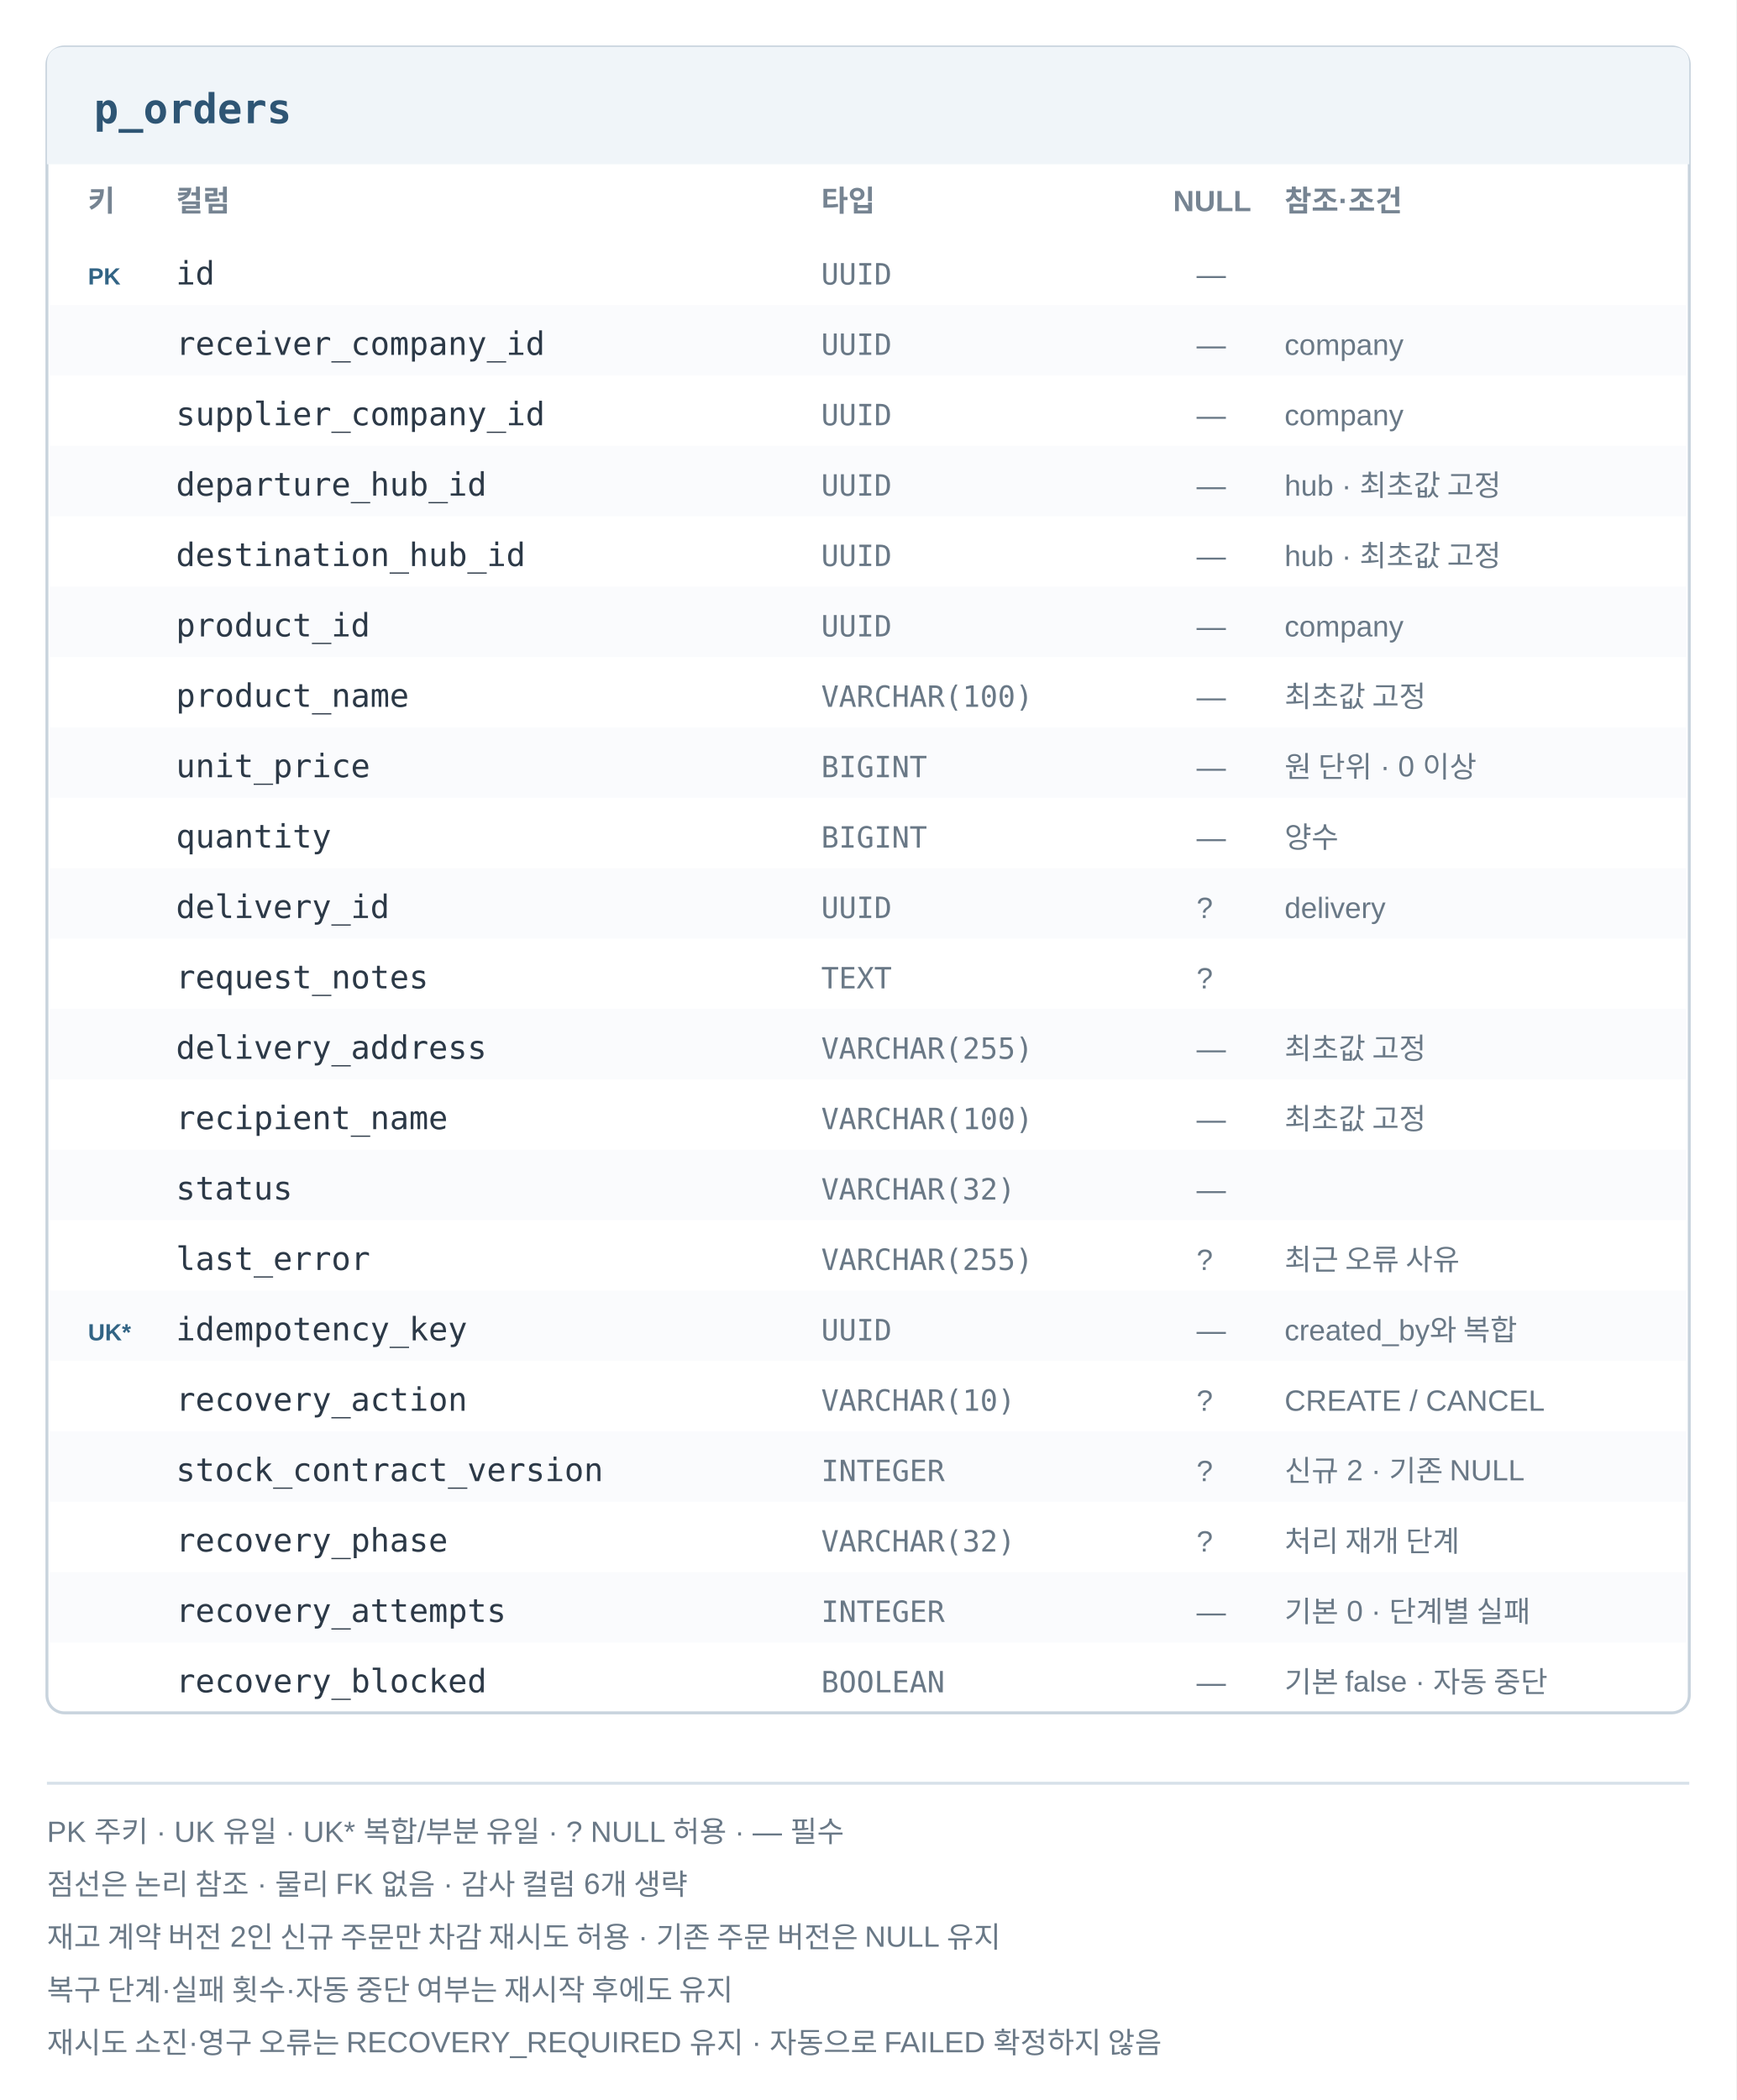
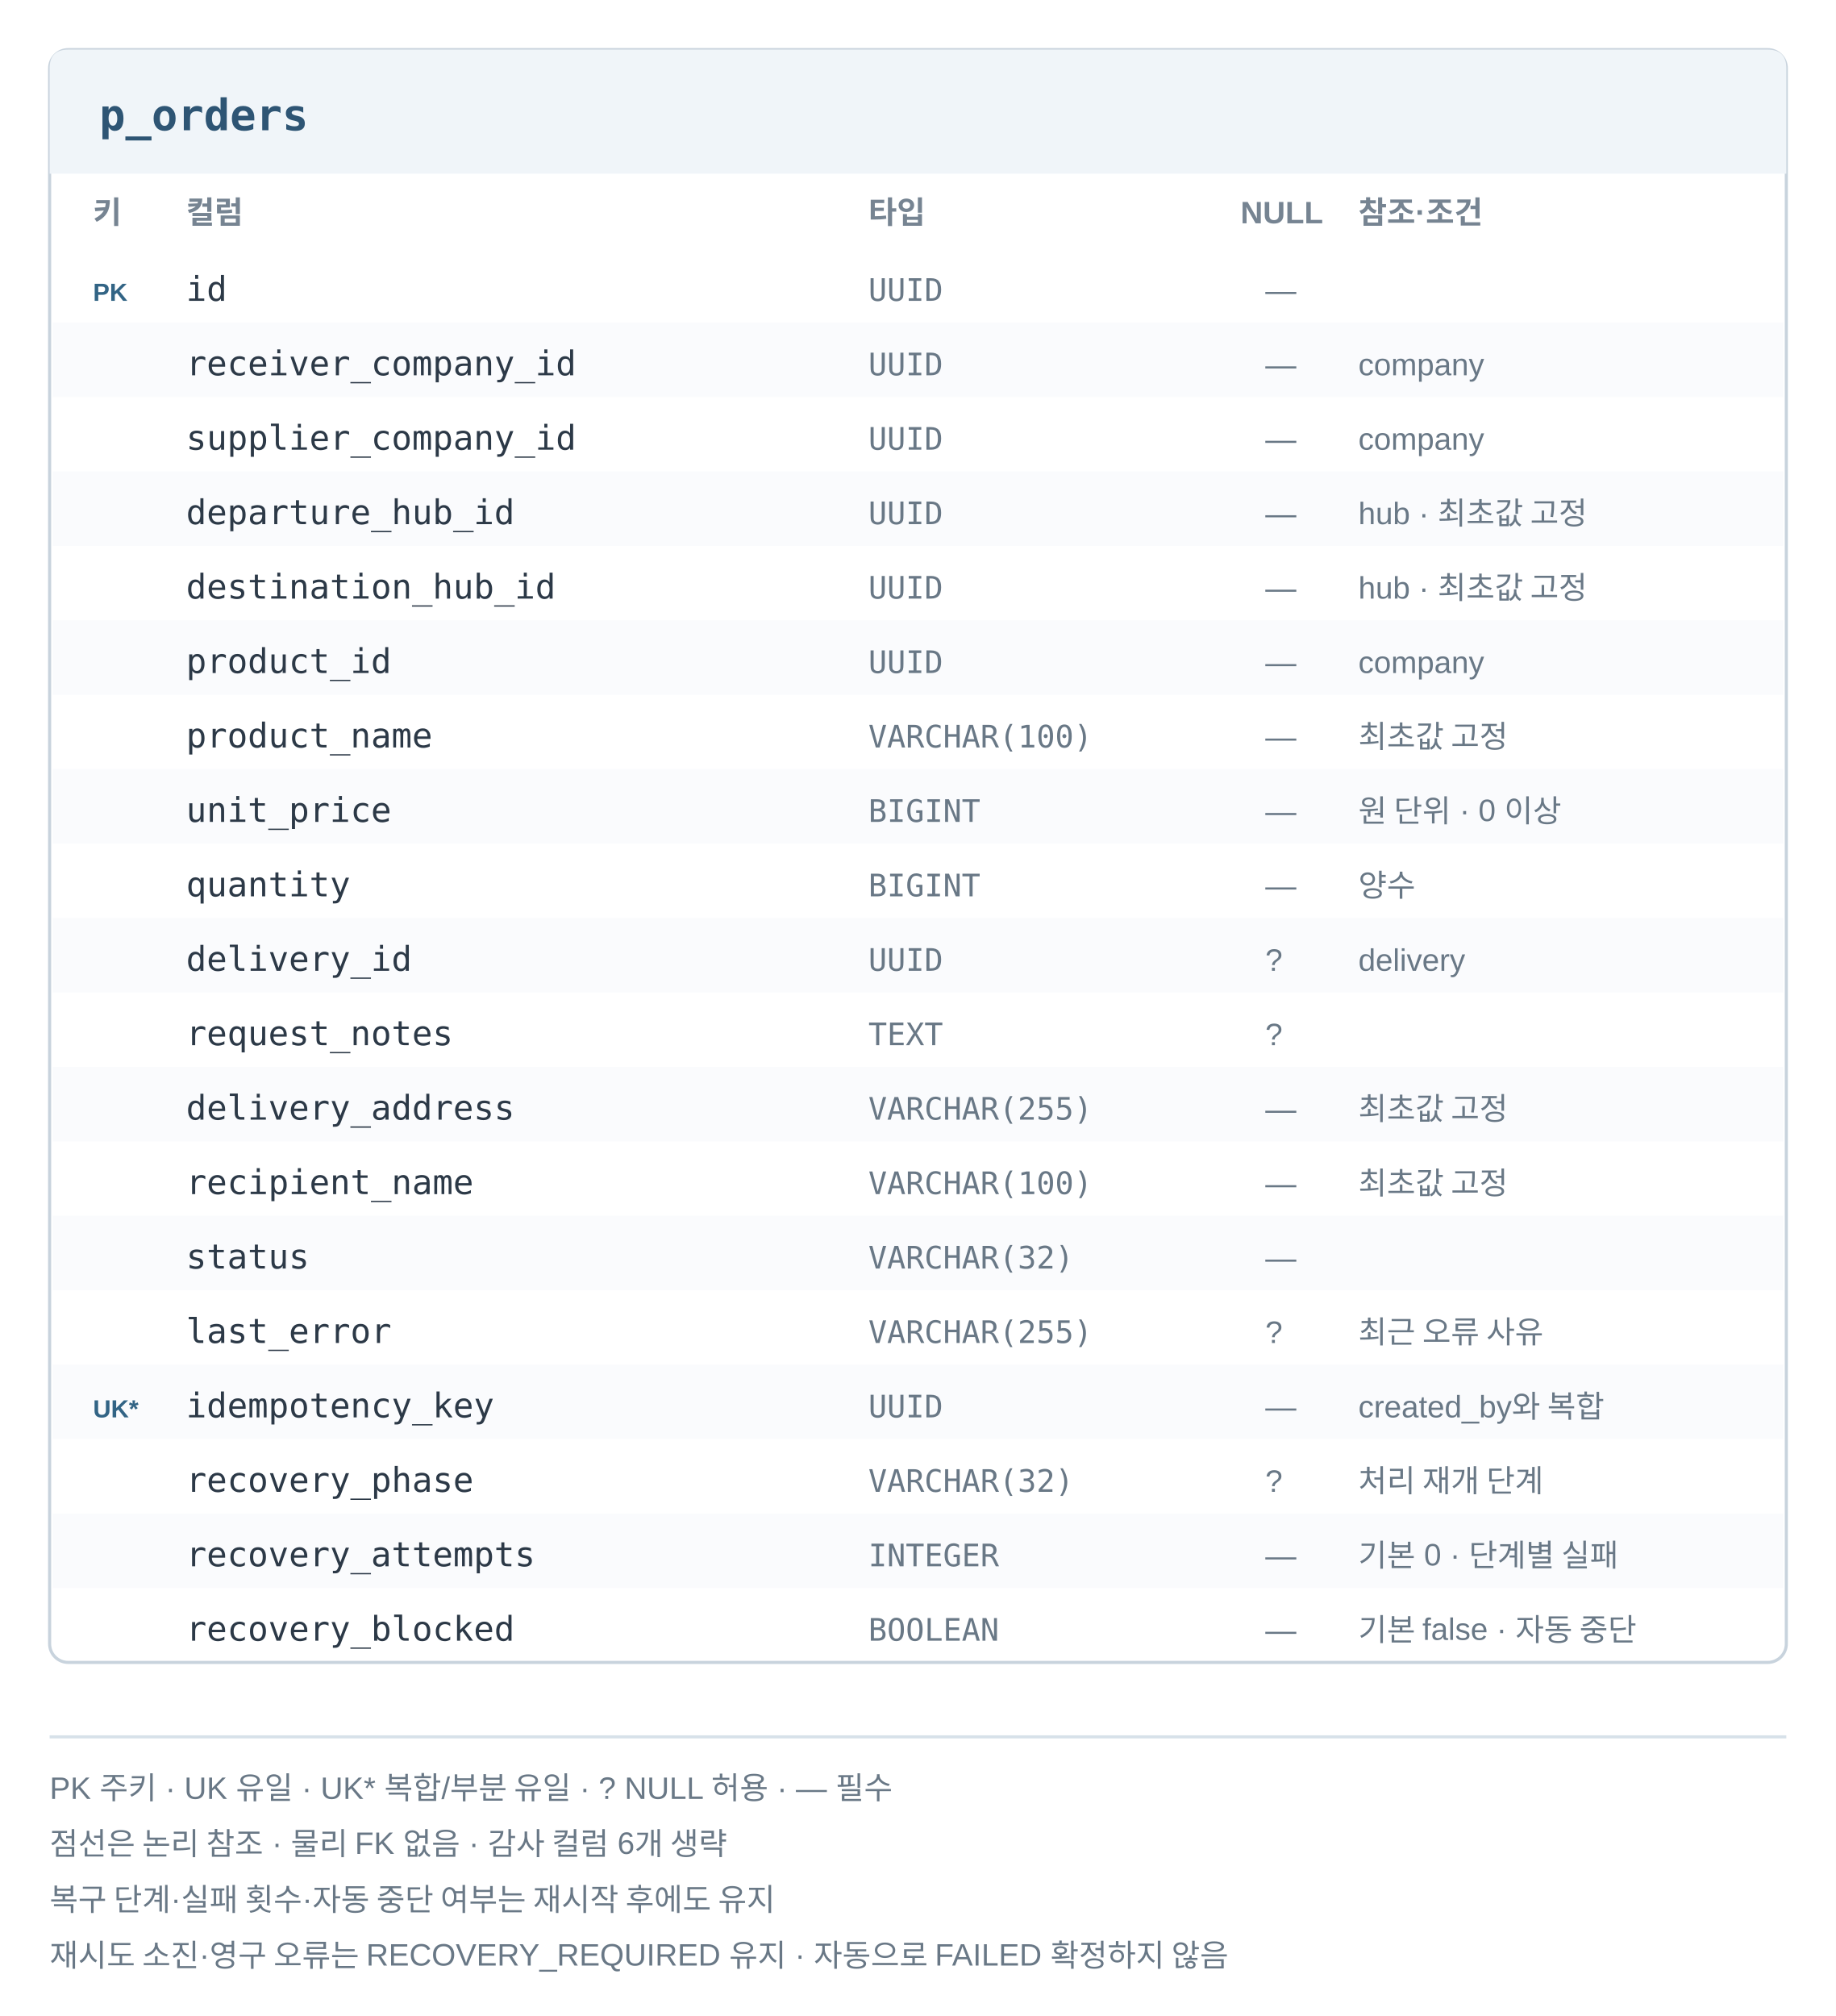
- <svg xmlns="http://www.w3.org/2000/svg" width="592" height="716" viewBox="0 0 592 716" role="img" aria-labelledby="title desc">
+ <svg xmlns="http://www.w3.org/2000/svg" width="592" height="650" viewBox="0 0 592 650" role="img" aria-labelledby="title desc">
  <defs>
    <style>text{font-family:'Apple SD Gothic Neo',Arial,sans-serif;fill:#2c3947}.entity-name{font-family:Menlo,Consolas,monospace;font-size:14px;font-weight:600;fill:#2e5574}.column-head{font-size:10px;font-weight:600;fill:#768492}.field-name{font-family:Menlo,Consolas,monospace;font-size:11px}.field-type{font-family:Menlo,Consolas,monospace;font-size:10px;fill:#697886}.field-note{font-size:10px;fill:#697886}.key{font-size:8px;font-weight:700;fill:#326485}.relation{fill:none;stroke:#7190a6;stroke-width:1.25;stroke-dasharray:4 4;stroke-linecap:round}.physical{stroke-dasharray:none}.cardinality{font-size:10px;fill:#4b6b83}.relation-label{font-size:11px;fill:#556d80}</style>
  </defs>
-   <rect width="592" height="716" fill="#fff" />
+   <rect width="592" height="650" fill="#fff" />
  <g id="entity-p_orders" data-entity="orders.p_orders">
-     <rect x="16" y="16" width="560" height="568" rx="6" fill="#fff" stroke="#c8d3dd" />
+     <rect x="16" y="16" width="560" height="520" rx="6" fill="#fff" stroke="#c8d3dd" />
    <path d="M22 16H570Q576 16 576 22V56H16V22Q16 16 22 16Z" fill="#f0f5f9" />
    <text x="32" y="42" class="entity-name">p_orders</text>
    <text x="30" y="72" class="column-head">키</text>
    <text x="60" y="72" class="column-head">컬럼</text>
    <text x="280" y="72" class="column-head">타입</text>
    <text x="400" y="72" class="column-head">NULL</text>
    <text x="438" y="72" class="column-head">참조·조건</text>
    <g data-field="id" data-type="UUID" data-nullable="false" data-key="PK" data-note="">
      <text x="30" y="97" class="key">PK</text>
      <text x="60" y="97" class="field-name">id</text>
      <text x="280" y="97" class="field-type">UUID</text>
      <text x="408" y="97" class="field-note">—</text>
      <text x="438" y="97" class="field-note" />
    </g>
    <g data-field="receiver_company_id" data-type="UUID" data-nullable="false" data-key="" data-note="company">
      <rect x="17" y="104" width="558" height="24" fill="#fafbfd" />
      <text x="30" y="121" class="key" />
      <text x="60" y="121" class="field-name">receiver_company_id</text>
      <text x="280" y="121" class="field-type">UUID</text>
      <text x="408" y="121" class="field-note">—</text>
      <text x="438" y="121" class="field-note">company</text>
    </g>
    <g data-field="supplier_company_id" data-type="UUID" data-nullable="false" data-key="" data-note="company">
      <text x="30" y="145" class="key" />
      <text x="60" y="145" class="field-name">supplier_company_id</text>
      <text x="280" y="145" class="field-type">UUID</text>
      <text x="408" y="145" class="field-note">—</text>
      <text x="438" y="145" class="field-note">company</text>
    </g>
    <g data-field="departure_hub_id" data-type="UUID" data-nullable="false" data-key="" data-note="hub · 최초값 고정">
      <rect x="17" y="152" width="558" height="24" fill="#fafbfd" />
      <text x="30" y="169" class="key" />
      <text x="60" y="169" class="field-name">departure_hub_id</text>
      <text x="280" y="169" class="field-type">UUID</text>
      <text x="408" y="169" class="field-note">—</text>
      <text x="438" y="169" class="field-note">hub · 최초값 고정</text>
    </g>
    <g data-field="destination_hub_id" data-type="UUID" data-nullable="false" data-key="" data-note="hub · 최초값 고정">
      <text x="30" y="193" class="key" />
      <text x="60" y="193" class="field-name">destination_hub_id</text>
      <text x="280" y="193" class="field-type">UUID</text>
      <text x="408" y="193" class="field-note">—</text>
      <text x="438" y="193" class="field-note">hub · 최초값 고정</text>
    </g>
    <g data-field="product_id" data-type="UUID" data-nullable="false" data-key="" data-note="company">
      <rect x="17" y="200" width="558" height="24" fill="#fafbfd" />
      <text x="30" y="217" class="key" />
      <text x="60" y="217" class="field-name">product_id</text>
      <text x="280" y="217" class="field-type">UUID</text>
      <text x="408" y="217" class="field-note">—</text>
      <text x="438" y="217" class="field-note">company</text>
    </g>
    <g data-field="product_name" data-type="VARCHAR(100)" data-nullable="false" data-key="" data-note="최초값 고정">
      <text x="30" y="241" class="key" />
      <text x="60" y="241" class="field-name">product_name</text>
      <text x="280" y="241" class="field-type">VARCHAR(100)</text>
      <text x="408" y="241" class="field-note">—</text>
      <text x="438" y="241" class="field-note">최초값 고정</text>
    </g>
    <g data-field="unit_price" data-type="BIGINT" data-nullable="false" data-key="" data-note="원 단위 · 0 이상">
      <rect x="17" y="248" width="558" height="24" fill="#fafbfd" />
      <text x="30" y="265" class="key" />
      <text x="60" y="265" class="field-name">unit_price</text>
      <text x="280" y="265" class="field-type">BIGINT</text>
      <text x="408" y="265" class="field-note">—</text>
      <text x="438" y="265" class="field-note">원 단위 · 0 이상</text>
    </g>
    <g data-field="quantity" data-type="BIGINT" data-nullable="false" data-key="" data-note="양수">
      <text x="30" y="289" class="key" />
      <text x="60" y="289" class="field-name">quantity</text>
      <text x="280" y="289" class="field-type">BIGINT</text>
      <text x="408" y="289" class="field-note">—</text>
      <text x="438" y="289" class="field-note">양수</text>
    </g>
    <g data-field="delivery_id" data-type="UUID" data-nullable="true" data-key="" data-note="delivery">
      <rect x="17" y="296" width="558" height="24" fill="#fafbfd" />
      <text x="30" y="313" class="key" />
      <text x="60" y="313" class="field-name">delivery_id</text>
      <text x="280" y="313" class="field-type">UUID</text>
      <text x="408" y="313" class="field-note">?</text>
      <text x="438" y="313" class="field-note">delivery</text>
    </g>
    <g data-field="request_notes" data-type="TEXT" data-nullable="true" data-key="" data-note="">
      <text x="30" y="337" class="key" />
      <text x="60" y="337" class="field-name">request_notes</text>
      <text x="280" y="337" class="field-type">TEXT</text>
      <text x="408" y="337" class="field-note">?</text>
      <text x="438" y="337" class="field-note" />
    </g>
    <g data-field="delivery_address" data-type="VARCHAR(255)" data-nullable="false" data-key="" data-note="최초값 고정">
      <rect x="17" y="344" width="558" height="24" fill="#fafbfd" />
      <text x="30" y="361" class="key" />
      <text x="60" y="361" class="field-name">delivery_address</text>
      <text x="280" y="361" class="field-type">VARCHAR(255)</text>
      <text x="408" y="361" class="field-note">—</text>
      <text x="438" y="361" class="field-note">최초값 고정</text>
    </g>
    <g data-field="recipient_name" data-type="VARCHAR(100)" data-nullable="false" data-key="" data-note="최초값 고정">
      <text x="30" y="385" class="key" />
      <text x="60" y="385" class="field-name">recipient_name</text>
      <text x="280" y="385" class="field-type">VARCHAR(100)</text>
      <text x="408" y="385" class="field-note">—</text>
      <text x="438" y="385" class="field-note">최초값 고정</text>
    </g>
    <g data-field="status" data-type="VARCHAR(32)" data-nullable="false" data-key="" data-note="">
      <rect x="17" y="392" width="558" height="24" fill="#fafbfd" />
      <text x="30" y="409" class="key" />
      <text x="60" y="409" class="field-name">status</text>
      <text x="280" y="409" class="field-type">VARCHAR(32)</text>
      <text x="408" y="409" class="field-note">—</text>
      <text x="438" y="409" class="field-note" />
    </g>
    <g data-field="last_error" data-type="VARCHAR(255)" data-nullable="true" data-key="" data-note="최근 오류 사유">
      <text x="30" y="433" class="key" />
      <text x="60" y="433" class="field-name">last_error</text>
      <text x="280" y="433" class="field-type">VARCHAR(255)</text>
      <text x="408" y="433" class="field-note">?</text>
      <text x="438" y="433" class="field-note">최근 오류 사유</text>
    </g>
    <g data-field="idempotency_key" data-type="UUID" data-nullable="false" data-key="UK*" data-note="created_by와 복합">
      <rect x="17" y="440" width="558" height="24" fill="#fafbfd" />
      <text x="30" y="457" class="key">UK*</text>
      <text x="60" y="457" class="field-name">idempotency_key</text>
      <text x="280" y="457" class="field-type">UUID</text>
      <text x="408" y="457" class="field-note">—</text>
      <text x="438" y="457" class="field-note">created_by와 복합</text>
    </g>
-     <g data-field="recovery_action" data-type="VARCHAR(10)" data-nullable="true" data-key="" data-note="CREATE / CANCEL">
+     <g data-field="recovery_phase" data-type="VARCHAR(32)" data-nullable="true" data-key="" data-note="처리 재개 단계">
      <text x="30" y="481" class="key" />
-       <text x="60" y="481" class="field-name">recovery_action</text>
-       <text x="280" y="481" class="field-type">VARCHAR(10)</text>
+       <text x="60" y="481" class="field-name">recovery_phase</text>
+       <text x="280" y="481" class="field-type">VARCHAR(32)</text>
      <text x="408" y="481" class="field-note">?</text>
-       <text x="438" y="481" class="field-note">CREATE / CANCEL</text>
+       <text x="438" y="481" class="field-note">처리 재개 단계</text>
    </g>
-     <g data-field="stock_contract_version" data-type="INTEGER" data-nullable="true" data-key="" data-note="신규 2 · 기존 NULL">
+     <g data-field="recovery_attempts" data-type="INTEGER" data-nullable="false" data-key="" data-note="기본 0 · 단계별 실패">
      <rect x="17" y="488" width="558" height="24" fill="#fafbfd" />
      <text x="30" y="505" class="key" />
-       <text x="60" y="505" class="field-name">stock_contract_version</text>
+       <text x="60" y="505" class="field-name">recovery_attempts</text>
      <text x="280" y="505" class="field-type">INTEGER</text>
-       <text x="408" y="505" class="field-note">?</text>
-       <text x="438" y="505" class="field-note">신규 2 · 기존 NULL</text>
-     </g>
-     <g data-field="recovery_phase" data-type="VARCHAR(32)" data-nullable="true" data-key="" data-note="처리 재개 단계">
-       <text x="30" y="529" class="key" />
-       <text x="60" y="529" class="field-name">recovery_phase</text>
-       <text x="280" y="529" class="field-type">VARCHAR(32)</text>
-       <text x="408" y="529" class="field-note">?</text>
-       <text x="438" y="529" class="field-note">처리 재개 단계</text>
-     </g>
-     <g data-field="recovery_attempts" data-type="INTEGER" data-nullable="false" data-key="" data-note="기본 0 · 단계별 실패">
-       <rect x="17" y="536" width="558" height="24" fill="#fafbfd" />
-       <text x="30" y="553" class="key" />
-       <text x="60" y="553" class="field-name">recovery_attempts</text>
-       <text x="280" y="553" class="field-type">INTEGER</text>
-       <text x="408" y="553" class="field-note">—</text>
-       <text x="438" y="553" class="field-note">기본 0 · 단계별 실패</text>
+       <text x="408" y="505" class="field-note">—</text>
+       <text x="438" y="505" class="field-note">기본 0 · 단계별 실패</text>
    </g>
    <g data-field="recovery_blocked" data-type="BOOLEAN" data-nullable="false" data-key="" data-note="기본 false · 자동 중단">
-       <text x="30" y="577" class="key" />
-       <text x="60" y="577" class="field-name">recovery_blocked</text>
-       <text x="280" y="577" class="field-type">BOOLEAN</text>
-       <text x="408" y="577" class="field-note">—</text>
-       <text x="438" y="577" class="field-note">기본 false · 자동 중단</text>
+       <text x="30" y="529" class="key" />
+       <text x="60" y="529" class="field-name">recovery_blocked</text>
+       <text x="280" y="529" class="field-type">BOOLEAN</text>
+       <text x="408" y="529" class="field-note">—</text>
+       <text x="438" y="529" class="field-note">기본 false · 자동 중단</text>
    </g>
  </g>
-   <line x1="16" y1="608" x2="576" y2="608" stroke="#d7e1e9" />
-   <text x="16" y="628" class="field-note">PK 주키 · UK 유일 · UK* 복합/부분 유일 · ? NULL 허용 · — 필수</text>
-   <text x="16" y="646" class="field-note">점선은 논리 참조 · 물리 FK 없음 · 감사 컬럼 6개 생략</text>
-   <text x="16" y="664" class="field-note">재고 계약 버전 2인 신규 주문만 차감 재시도 허용 · 기존 주문 버전은 NULL 유지</text>
-   <text x="16" y="682" class="field-note">복구 단계·실패 횟수·자동 중단 여부는 재시작 후에도 유지</text>
-   <text x="16" y="700" class="field-note">재시도 소진·영구 오류는 RECOVERY_REQUIRED 유지 · 자동으로 FAILED 확정하지 않음</text>
+   <line x1="16" y1="560" x2="576" y2="560" stroke="#d7e1e9" />
+   <text x="16" y="580" class="field-note">PK 주키 · UK 유일 · UK* 복합/부분 유일 · ? NULL 허용 · — 필수</text>
+   <text x="16" y="598" class="field-note">점선은 논리 참조 · 물리 FK 없음 · 감사 컬럼 6개 생략</text>
+   <text x="16" y="616" class="field-note">복구 단계·실패 횟수·자동 중단 여부는 재시작 후에도 유지</text>
+   <text x="16" y="634" class="field-note">재시도 소진·영구 오류는 RECOVERY_REQUIRED 유지 · 자동으로 FAILED 확정하지 않음</text>
</svg>
